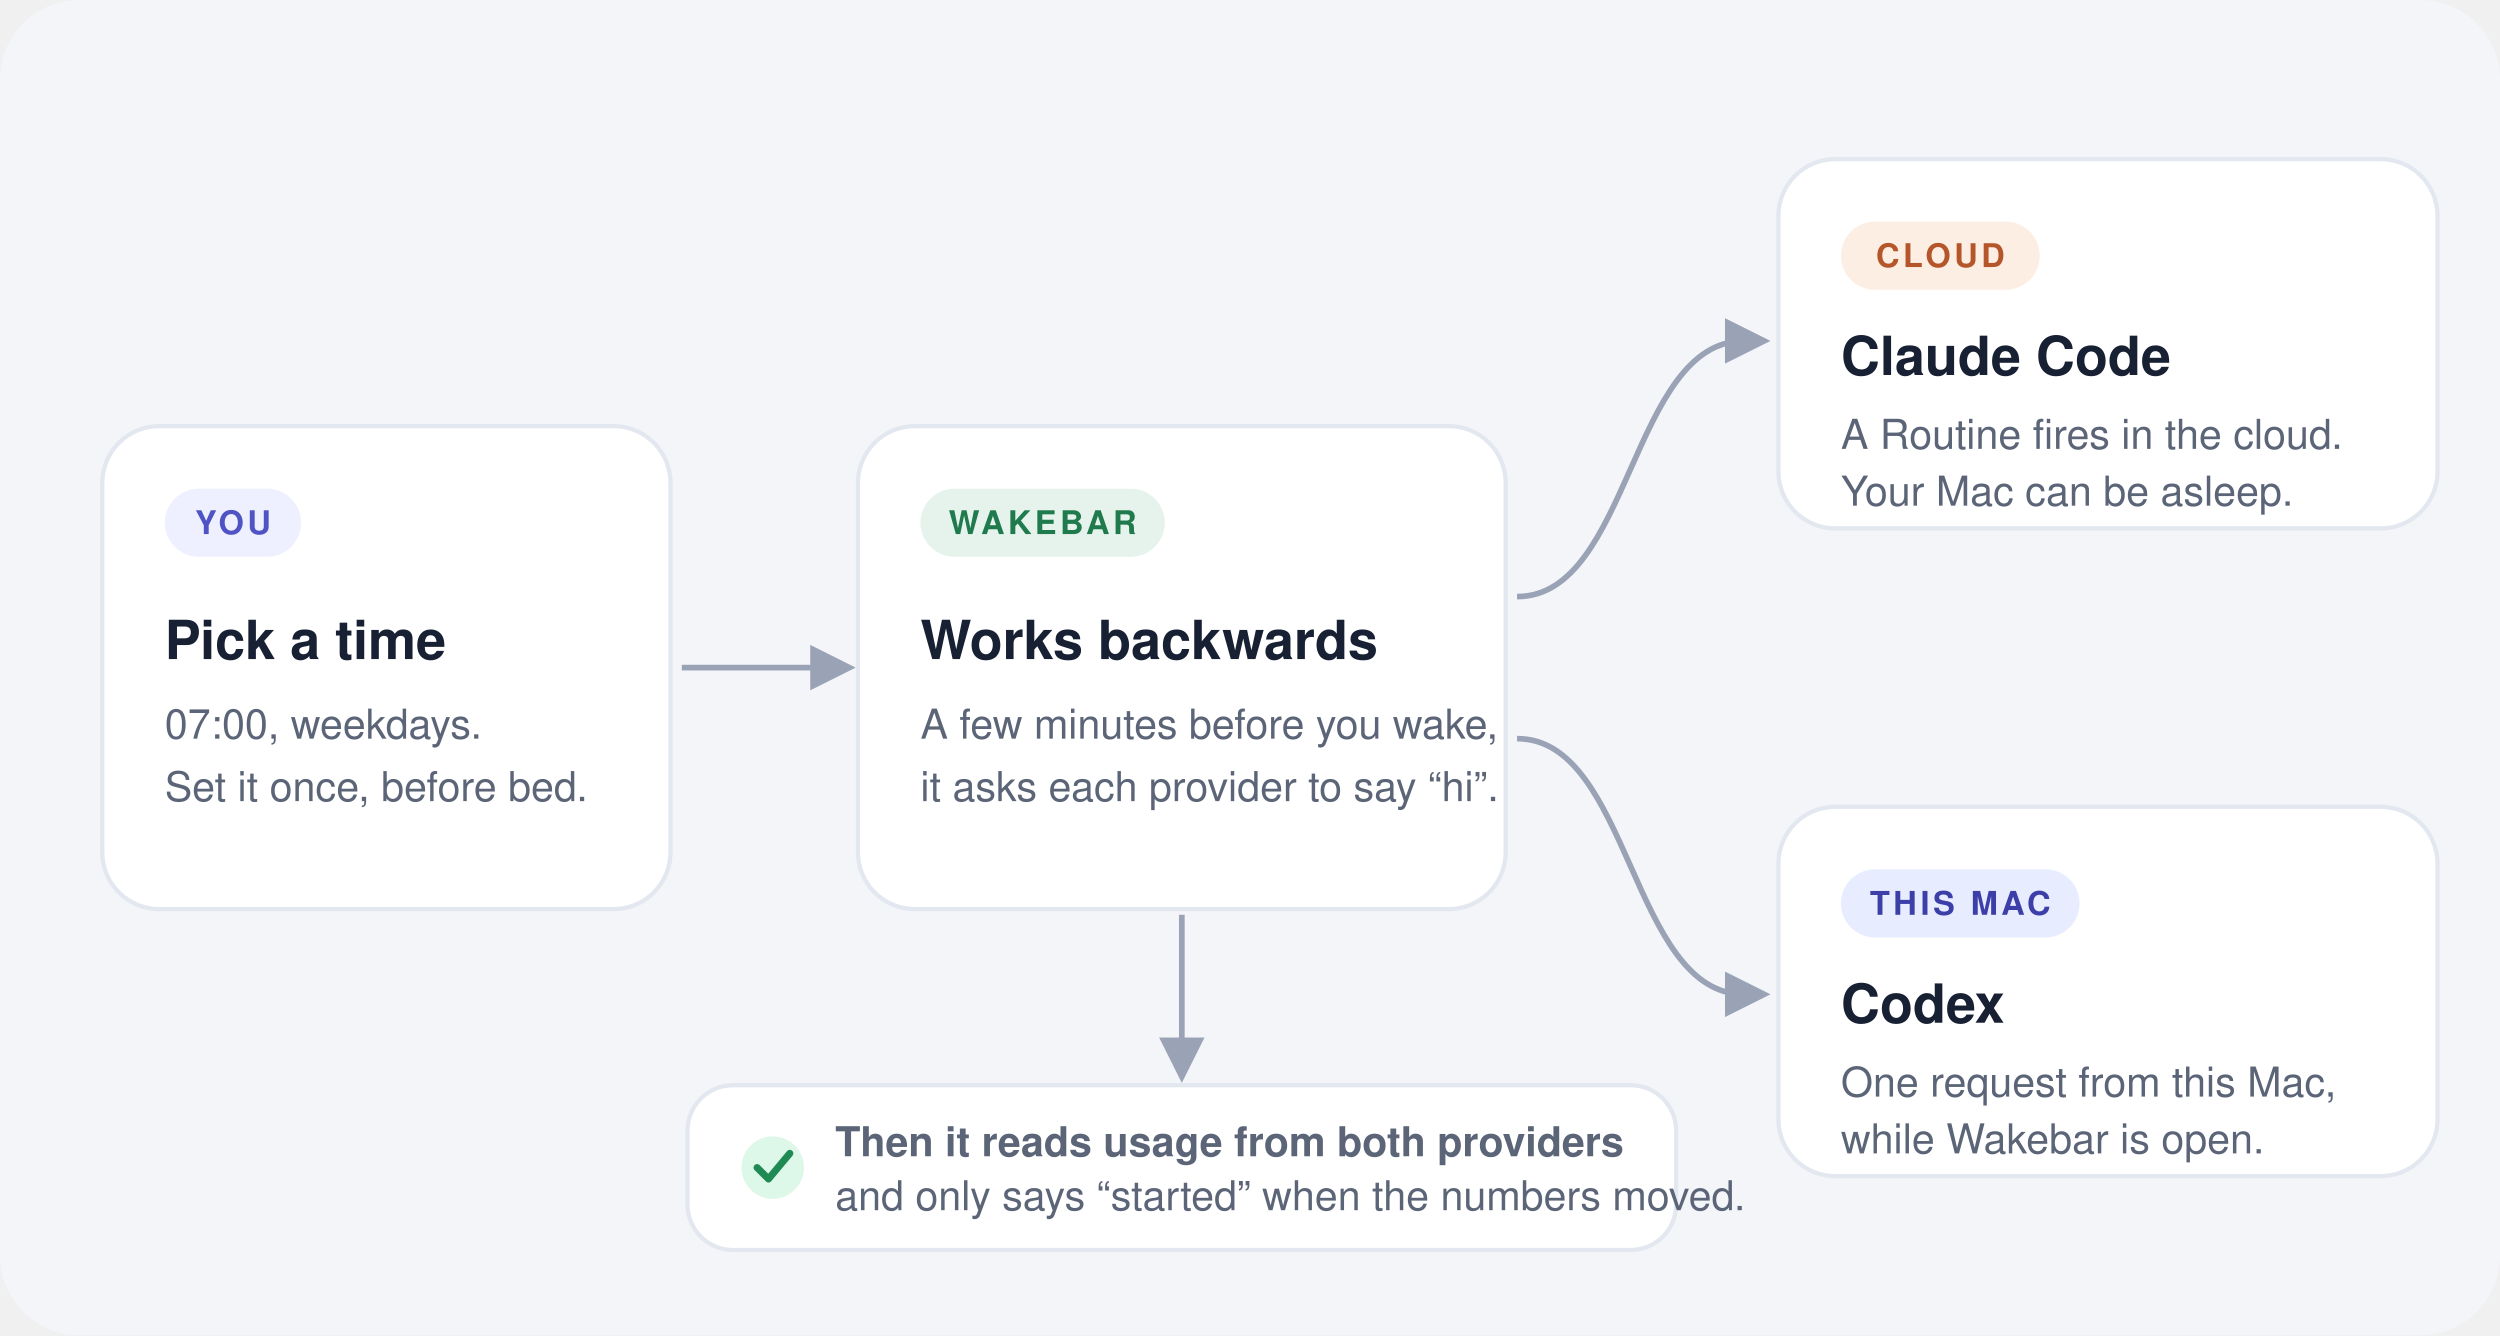
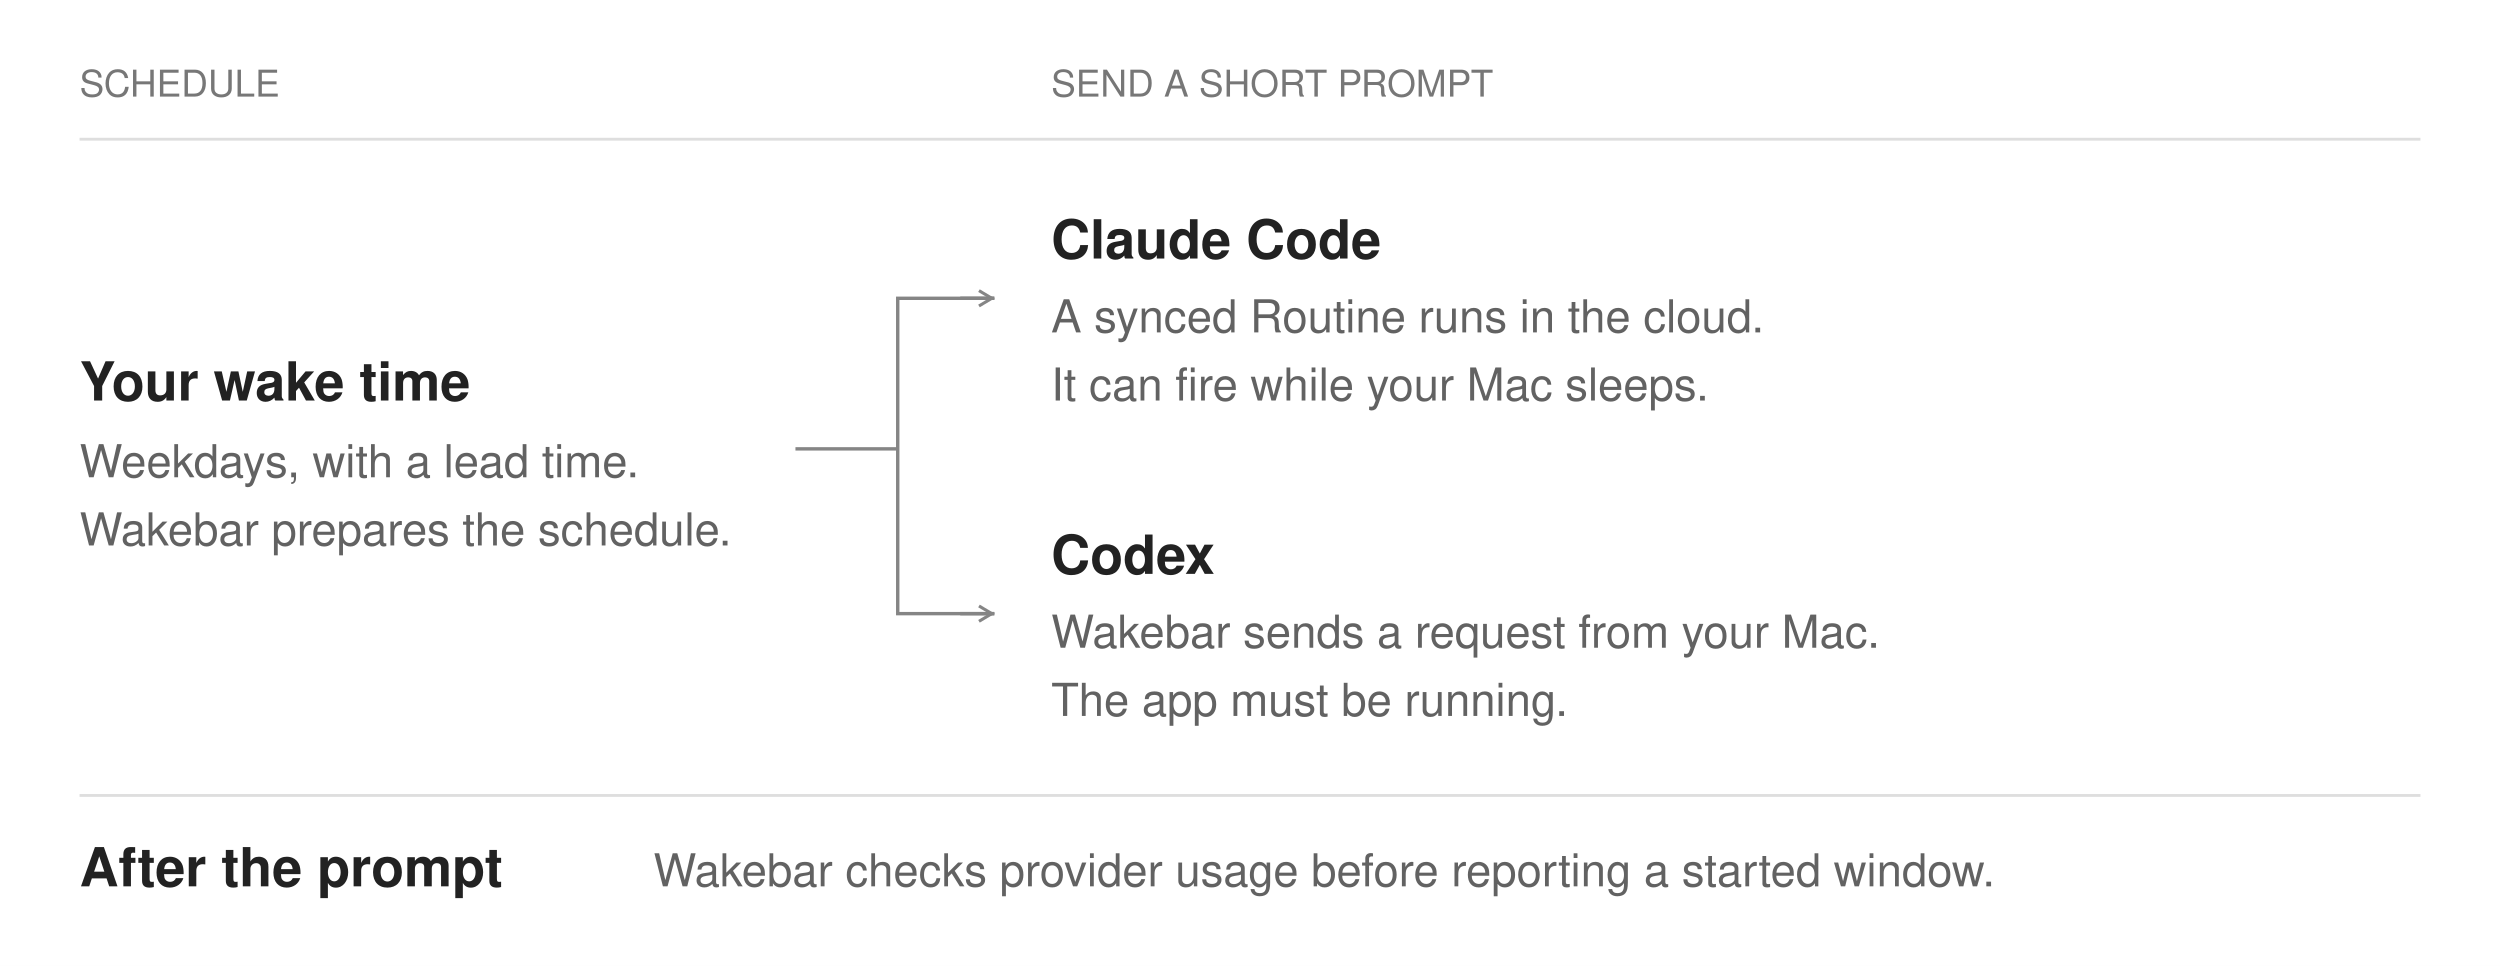
- <svg xmlns="http://www.w3.org/2000/svg" width="880" height="470" viewBox="0 0 880 470" role="img" aria-labelledby="title description">
+ <svg xmlns="http://www.w3.org/2000/svg" width="880" height="340" viewBox="0 0 880 340" role="img" aria-labelledby="title description">
  <defs>
-     <marker id="arrow" viewBox="0 0 10 10" refX="8" refY="5" markerWidth="8" markerHeight="8" orient="auto-start-reverse">
-       <path d="M0 0l10 5-10 5z" fill="#9AA3B5" />
+     <marker id="arrow" viewBox="0 0 8 8" refX="7" refY="4" markerWidth="6" markerHeight="6" orient="auto">
+       <path d="M1 1l5 3-5 3" fill="none" stroke="#858585" stroke-width="1.2" />
    </marker>
    <style>
      text { font-family: -apple-system, BlinkMacSystemFont, "Segoe UI", Helvetica, Arial, sans-serif; }
-       .card { fill: #FFFFFF; stroke: #E3E7EF; stroke-width: 1.5; }
-       .title { fill: #182033; font-size: 19px; font-weight: 700; }
-       .body { fill: #5B6577; font-size: 14.5px; }
-       .tag { font-size: 11.5px; font-weight: 700; letter-spacing: 1.2px; }
-       .link { fill: none; stroke: #9AA3B5; stroke-width: 2; marker-end: url(#arrow); }
+       .heading { fill: #222; font-size: 19px; font-weight: 600; }
+       .body { fill: #626262; font-size: 16px; }
+       .label { fill: #777; font-size: 13px; }
+       .line { fill: none; stroke: #858585; stroke-width: 1.2; }
    </style>
  </defs>
-   <rect width="880" height="470" rx="28" fill="#F3F5F9" />
-   <rect x="36" y="150" width="200" height="170" rx="20" class="card" />
-   <rect x="58" y="172" width="48" height="24" rx="12" fill="#EEF0FF" />
-   <text x="82" y="188" class="tag" fill="#4F53C4" text-anchor="middle">YOU</text>
-   <text x="58" y="232" class="title">Pick a time</text>
-   <text x="58" y="260" class="body">07:00, weekdays.</text>
-   <text x="58" y="282" class="body">Set it once, before bed.</text>
-   <path d="M240 235h58" class="link" />
-   <rect x="302" y="150" width="228" height="170" rx="20" class="card" />
-   <rect x="324" y="172" width="86" height="24" rx="12" fill="#E6F3EC" />
-   <text x="367" y="188" class="tag" fill="#1F7A4D" text-anchor="middle">WAKEBAR</text>
-   <text x="324" y="232" class="title">Works backwards</text>
-   <text x="324" y="260" class="body">A few minutes before you wake,</text>
-   <text x="324" y="282" class="body">it asks each provider to say “hi”.</text>
-   <path d="M534 210c40 0 40-90 80-90h6" class="link" />
-   <path d="M534 260c40 0 40 90 80 90h6" class="link" />
-   <rect x="626" y="56" width="232" height="130" rx="20" class="card" />
-   <rect x="648" y="78" width="70" height="24" rx="12" fill="#FDEEE4" />
-   <text x="683" y="94" class="tag" fill="#B4562A" text-anchor="middle">CLOUD</text>
-   <text x="648" y="132" class="title">Claude Code</text>
-   <text x="648" y="158" class="body">A Routine fires in the cloud.</text>
-   <text x="648" y="178" class="body">Your Mac can be asleep.</text>
-   <rect x="626" y="284" width="232" height="130" rx="20" class="card" />
-   <rect x="648" y="306" width="84" height="24" rx="12" fill="#E8ECFF" />
-   <text x="690" y="322" class="tag" fill="#3C3FA8" text-anchor="middle">THIS MAC</text>
-   <text x="648" y="360" class="title">Codex</text>
-   <text x="648" y="386" class="body">One request from this Mac,</text>
-   <text x="648" y="406" class="body">while Wakebar is open.</text>
-   <path d="M416 322v56" class="link" />
-   <rect x="242" y="382" width="348" height="58" rx="16" fill="#FFFFFF" stroke="#E3E7EF" stroke-width="1.5" />
-   <circle cx="272" cy="411" r="11" fill="#DDF7E8" />
-   <path d="M266.5 411l4 4 7.5-9" fill="none" stroke="#208A55" stroke-width="2.5" stroke-linecap="round" stroke-linejoin="round" />
-   <text x="294" y="407" class="body" fill="#182033" font-weight="600">Then it reads usage from both providers</text>
-   <text x="294" y="426" class="body">and only says “started” when the numbers moved.</text>
+   <rect width="880" height="340" fill="#fff" />
+   <text x="28" y="34" class="label">SCHEDULE</text>
+   <text x="370" y="34" class="label">SEND A SHORT PROMPT</text>
+   <path d="M28 49h824" stroke="#dedede" />
+   <text x="28" y="141" class="heading">Your wake time</text>
+   <text x="28" y="168" class="body">Weekdays, with a lead time.</text>
+   <text x="28" y="192" class="body">Wakebar prepares the schedule.</text>
+   <path d="M280 158h36V105h34M316 158v58h34" class="line" />
+   <path d="M338 105h12" class="line" marker-end="url(#arrow)" />
+   <path d="M338 216h12" class="line" marker-end="url(#arrow)" />
+   <text x="370" y="91" class="heading">Claude Code</text>
+   <text x="370" y="117" class="body">A synced Routine runs in the cloud.</text>
+   <text x="370" y="141" class="body">It can fire while your Mac sleeps.</text>
+   <text x="370" y="202" class="heading">Codex</text>
+   <text x="370" y="228" class="body">Wakebar sends a request from your Mac.</text>
+   <text x="370" y="252" class="body">The app must be running.</text>
+   <path d="M28 280h824" stroke="#dedede" />
+   <text x="28" y="312" class="heading">After the prompt</text>
+   <text x="230" y="312" class="body">Wakebar checks provider usage before reporting a started window.</text>
</svg>
